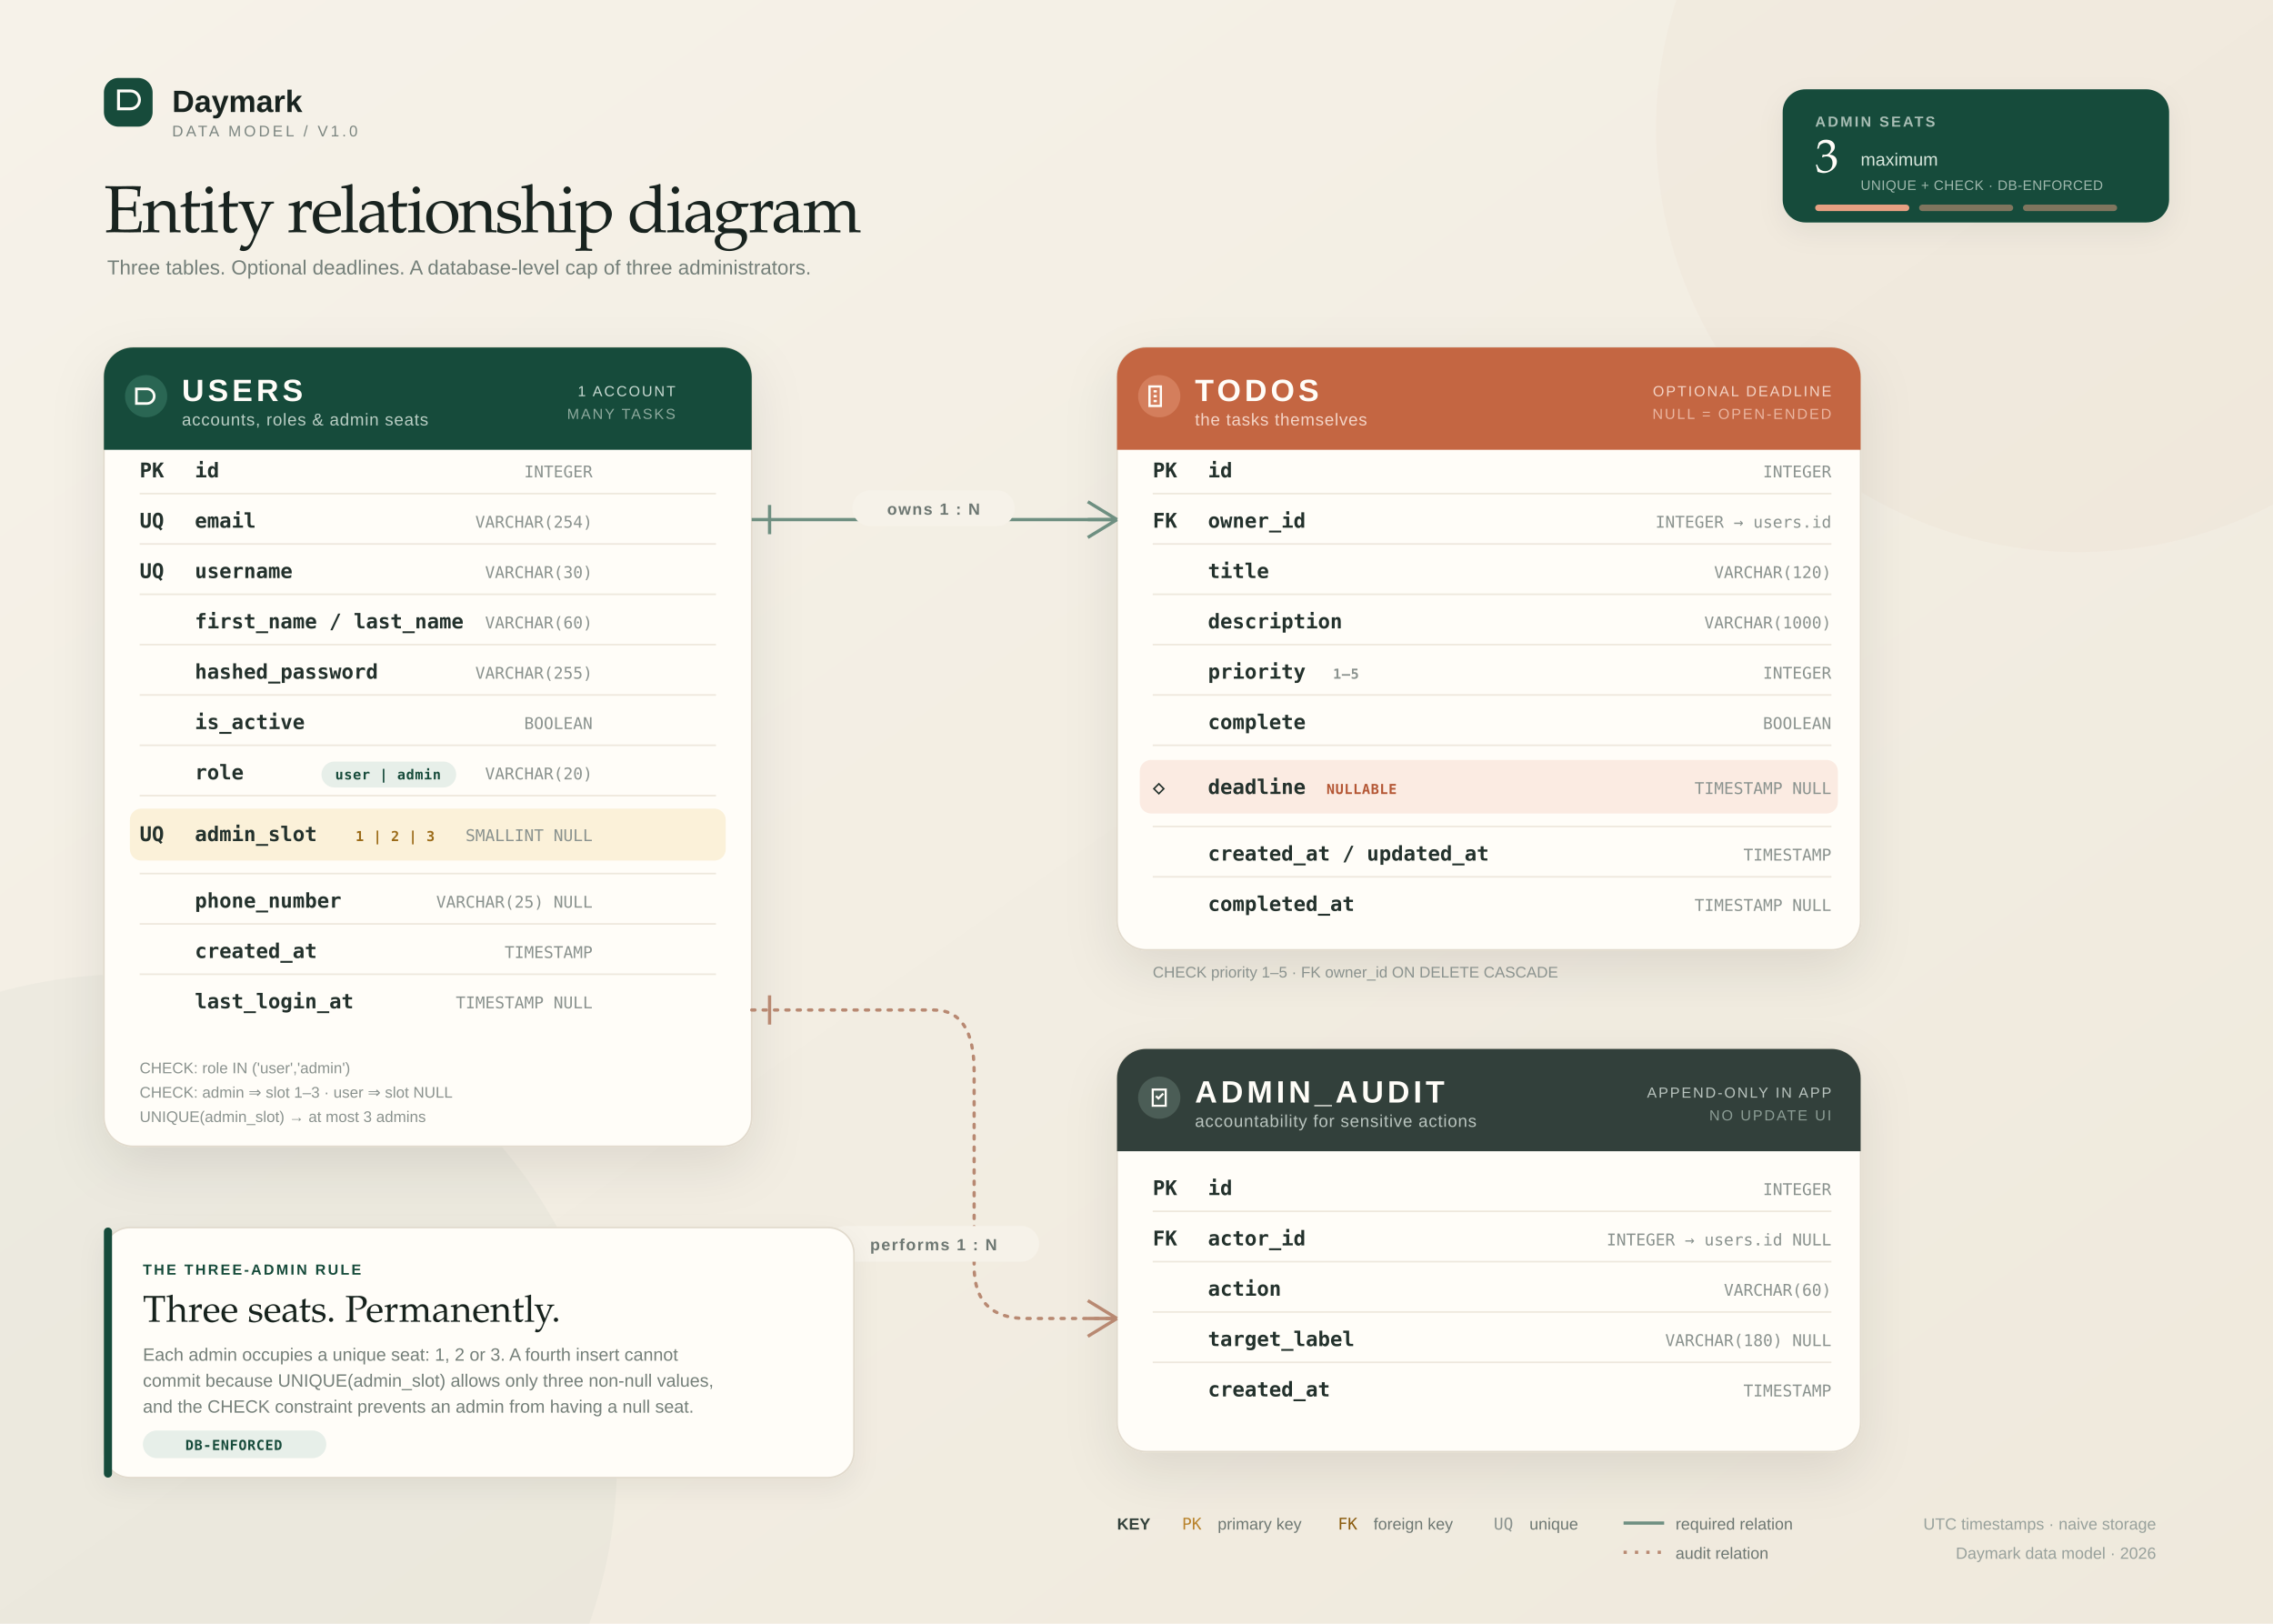
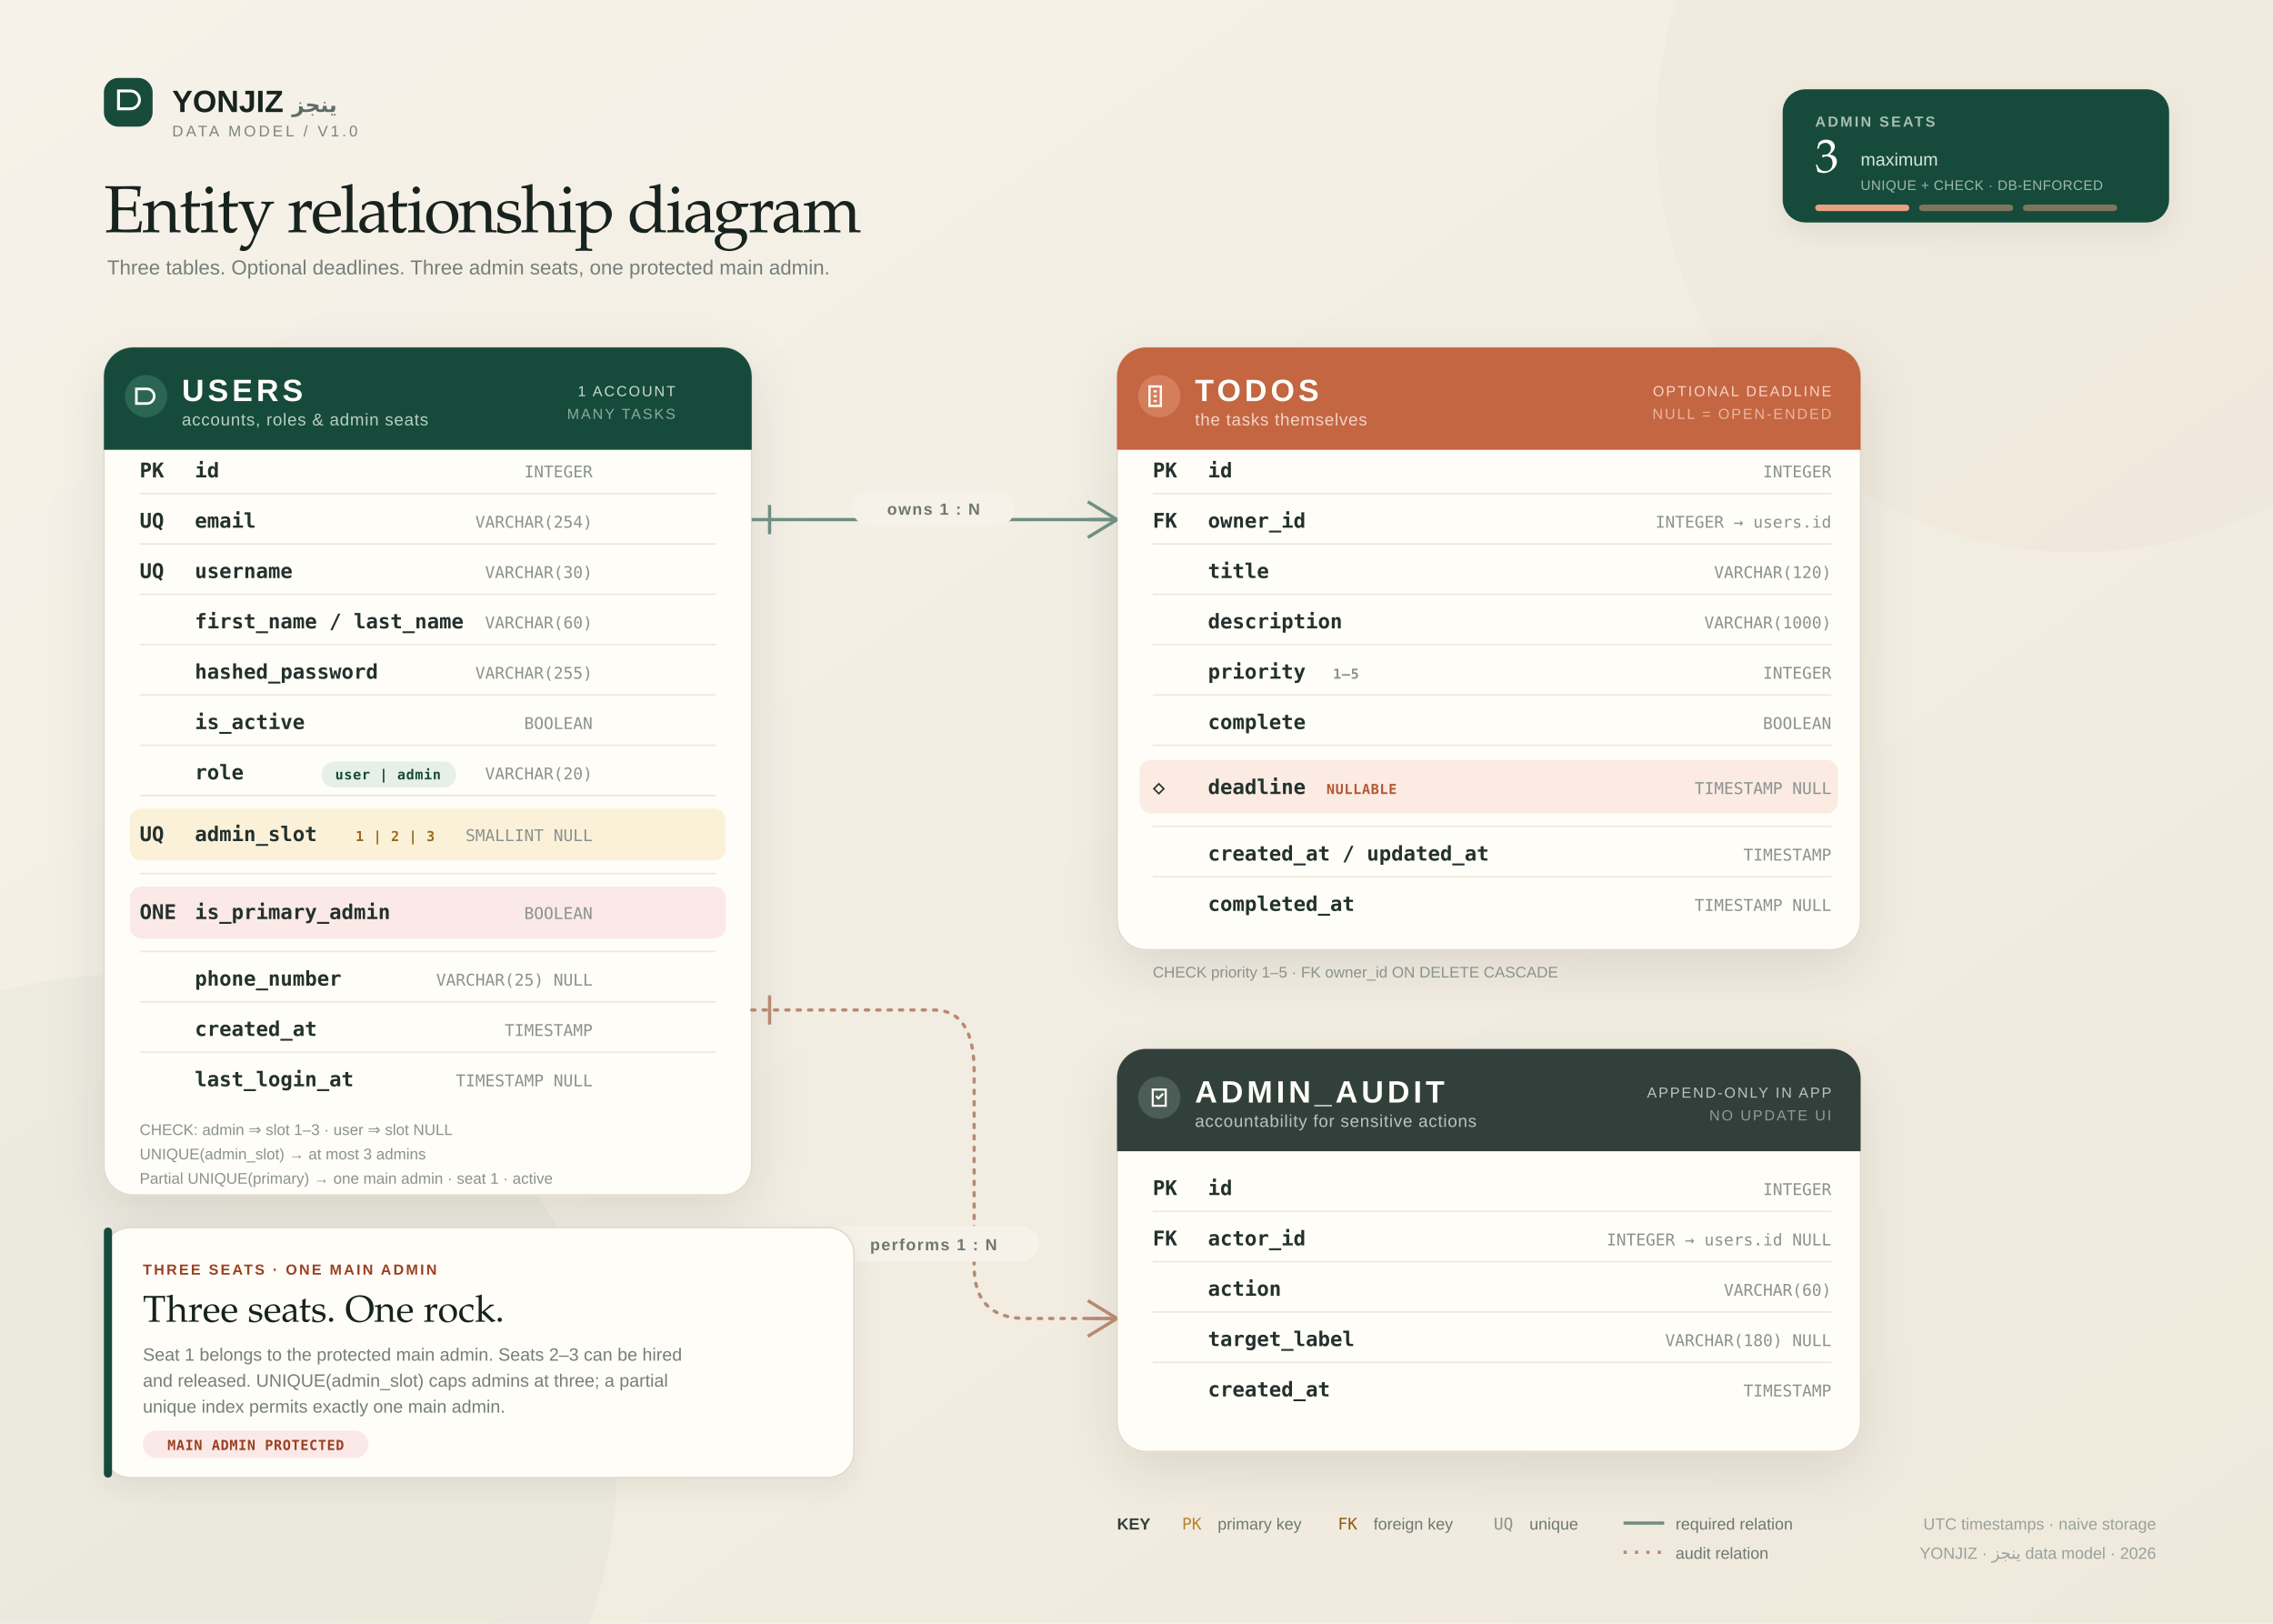
<svg xmlns="http://www.w3.org/2000/svg" width="1400" height="1000" viewBox="0 0 1400 1000" role="img" aria-labelledby="title desc">
  <defs>
    <filter id="shadow" x="-20%" y="-20%" width="140%" height="150%">
      <feDropShadow dx="0" dy="12" stdDeviation="16" flood-color="#18231f" flood-opacity="0.09" />
    </filter>
    <filter id="softShadow" x="-30%" y="-30%" width="160%" height="170%">
      <feDropShadow dx="0" dy="6" stdDeviation="8" flood-color="#18231f" flood-opacity="0.06" />
    </filter>
    <linearGradient id="canvas" x1="0" y1="0" x2="1" y2="1">
      <stop offset="0" stop-color="#f6f2e9" />
      <stop offset="1" stop-color="#efe9dc" />
    </linearGradient>
    <style>
      .display { font-family: "Palatino Linotype", Palatino, Georgia, serif; }
      .sans { font-family: "Segoe UI", "Arial", sans-serif; }
      .mono { font-family: "Cascadia Code", Consolas, monospace; }
      .muted { fill: #747f79; }
      .ink { fill: #18231f; }
      .line { stroke: #b8ad9c; stroke-width: 1.5; fill: none; }
      .label { font-size: 12px; letter-spacing: 0.12em; text-transform: uppercase; font-weight: 700; }
      .entity-title { font-size: 19px; letter-spacing: 0.12em; font-weight: 700; }
      .entity-sub { font-size: 10.5px; letter-spacing: 0.04em; }
      .row-name { font-size: 12.5px; font-weight: 600; fill: #23312c; }
      .row-type { font-size: 10px; fill: #8a928e; }
      .badge { font-size: 8.5px; font-weight: 700; letter-spacing: 0.04em; }
      .rel-label { font-size: 10px; fill: #6d7772; letter-spacing: 0.08em; text-transform: uppercase; font-weight: 700; }
    </style>
  </defs>
  <rect width="1400" height="1000" fill="url(#canvas)" />
  <circle cx="1280" cy="80" r="260" fill="#c46642" opacity="0.035" />
  <circle cx="80" cy="900" r="300" fill="#174b3b" opacity="0.035" />
  <g class="sans">
    <rect x="64" y="48" width="30" height="30" rx="9" fill="#174b3b" />
    <path d="M73 56h7.4a5.5 5.5 0 0 1 0 11H73V56Z" fill="none" stroke="#fffdf8" stroke-width="1.8" />
-     <text x="106" y="69" font-size="19" font-weight="700" fill="#18231f">Daymark</text>
+     <text x="106" y="69" font-size="19" font-weight="700" fill="#18231f">YONJIZ <tspan font-family="Segoe UI, Tahoma, sans-serif" font-size="13" fill="#5f6d66">ينجز</tspan>
+     </text>
    <text x="106" y="84" font-size="9.5" letter-spacing="0.18em" fill="#7b8580">DATA MODEL / V1.0</text>
    <text x="64" y="143" class="display" font-size="41" fill="#18231f" letter-spacing="-1.3">Entity relationship diagram</text>
-     <text x="66" y="169" font-size="12.5" fill="#747f79">Three tables. Optional deadlines. A database-level cap of three administrators.</text>
+     <text x="66" y="169" font-size="12.5" fill="#747f79">Three tables. Optional deadlines. Three admin seats, one protected main admin.</text>
    <rect x="1098" y="55" width="238" height="82" rx="14" fill="#174b3b" filter="url(#softShadow)" />
    <text x="1118" y="78" font-size="9" letter-spacing="0.14em" fill="#a9beb5" font-weight="700">ADMIN SEATS</text>
    <text x="1118" y="106" class="display" font-size="29" fill="#fffdf8">3</text>
    <text x="1146" y="102" font-size="11" fill="#d7e6dc">maximum</text>
    <text x="1146" y="117" font-size="8.5" letter-spacing="0.03em" fill="#9fb8ad">UNIQUE + CHECK · DB-ENFORCED</text>
    <rect x="1118" y="126" width="58" height="4" rx="2" fill="#e7a082" />
    <rect x="1182" y="126" width="58" height="4" rx="2" fill="#e7a082" opacity="0.5" />
    <rect x="1246" y="126" width="58" height="4" rx="2" fill="#e7a082" opacity="0.5" />
  </g>
  <g filter="url(#shadow)">
-     <rect x="64" y="214" width="399" height="492" rx="18" fill="#fffdf8" stroke="#e1dacd" />
+     <rect x="64" y="214" width="399" height="522" rx="18" fill="#fffdf8" stroke="#e1dacd" />
    <path d="M64 232a18 18 0 0 1 18-18h363a18 18 0 0 1 18 18v45H64v-45Z" fill="#174b3b" />
    <circle cx="90" cy="244" r="13" fill="#2a6653" />
    <path d="M84 239.5h6.5a4.5 4.5 0 0 1 0 9H84v-9Z" fill="none" stroke="#fffdf8" stroke-width="1.6" />
    <text x="112" y="247" class="sans entity-title" fill="#fffdf8">USERS</text>
    <text x="112" y="262" class="sans entity-sub" fill="#b9cec4">accounts, roles &amp; admin seats</text>
    <text x="416" y="244" class="sans" font-size="9" letter-spacing="0.12em" fill="#c9dbd3" text-anchor="end">1 ACCOUNT</text>
    <text x="416" y="258" class="sans" font-size="9" letter-spacing="0.12em" fill="#8eaa9e" text-anchor="end">MANY TASKS</text>
  </g>
  <g class="sans">
    <text x="86" y="294" class="mono row-name" fill="#b9832c">PK</text>
    <text x="120" y="294" class="mono row-name">id</text>
    <text x="365" y="294" class="mono row-type" text-anchor="end">INTEGER</text>
    <line x1="86" y1="304" x2="441" y2="304" stroke="#eee8dd" />
    <text x="86" y="325" class="mono row-name" fill="#8a928e">UQ</text>
    <text x="120" y="325" class="mono row-name">email</text>
    <text x="365" y="325" class="mono row-type" text-anchor="end">VARCHAR(254)</text>
    <line x1="86" y1="335" x2="441" y2="335" stroke="#eee8dd" />
    <text x="86" y="356" class="mono row-name" fill="#8a928e">UQ</text>
    <text x="120" y="356" class="mono row-name">username</text>
    <text x="365" y="356" class="mono row-type" text-anchor="end">VARCHAR(30)</text>
    <line x1="86" y1="366" x2="441" y2="366" stroke="#eee8dd" />
    <text x="120" y="387" class="mono row-name">first_name / last_name</text>
    <text x="365" y="387" class="mono row-type" text-anchor="end">VARCHAR(60)</text>
    <line x1="86" y1="397" x2="441" y2="397" stroke="#eee8dd" />
    <text x="120" y="418" class="mono row-name">hashed_password</text>
    <text x="365" y="418" class="mono row-type" text-anchor="end">VARCHAR(255)</text>
    <line x1="86" y1="428" x2="441" y2="428" stroke="#eee8dd" />
    <text x="120" y="449" class="mono row-name">is_active</text>
    <text x="365" y="449" class="mono row-type" text-anchor="end">BOOLEAN</text>
    <line x1="86" y1="459" x2="441" y2="459" stroke="#eee8dd" />
    <text x="120" y="480" class="mono row-name">role</text>
    <rect x="198" y="469" width="83" height="16" rx="8" fill="#e7efe9" />
    <text x="239" y="480" class="mono badge" fill="#174b3b" text-anchor="middle">user | admin</text>
    <text x="365" y="480" class="mono row-type" text-anchor="end">VARCHAR(20)</text>
    <line x1="86" y1="490" x2="441" y2="490" stroke="#eee8dd" />
    <rect x="80" y="498" width="367" height="32" rx="7" fill="#fbf1d9" />
    <text x="86" y="518" class="mono row-name" fill="#8a5b0e">UQ</text>
    <text x="120" y="518" class="mono row-name">admin_slot</text>
    <text x="219" y="518" class="mono badge" fill="#9b6b18">1 | 2 | 3</text>
    <text x="365" y="518" class="mono row-type" text-anchor="end">SMALLINT NULL</text>
    <line x1="86" y1="538" x2="441" y2="538" stroke="#eee8dd" />
-     <text x="120" y="559" class="mono row-name">phone_number</text>
-     <text x="365" y="559" class="mono row-type" text-anchor="end">VARCHAR(25) NULL</text>
-     <line x1="86" y1="569" x2="441" y2="569" stroke="#eee8dd" />
-     <text x="120" y="590" class="mono row-name">created_at</text>
-     <text x="365" y="590" class="mono row-type" text-anchor="end">TIMESTAMP</text>
-     <line x1="86" y1="600" x2="441" y2="600" stroke="#eee8dd" />
-     <text x="120" y="621" class="mono row-name">last_login_at</text>
-     <text x="365" y="621" class="mono row-type" text-anchor="end">TIMESTAMP NULL</text>
+     <rect x="80" y="546" width="367" height="32" rx="7" fill="#fae9e7" />
+     <text x="86" y="566" class="mono row-name" fill="#9b3f21">ONE</text>
+     <text x="120" y="566" class="mono row-name">is_primary_admin</text>
+     <text x="365" y="566" class="mono row-type" text-anchor="end">BOOLEAN</text>
+     <line x1="86" y1="586" x2="441" y2="586" stroke="#eee8dd" />
+     <text x="120" y="607" class="mono row-name">phone_number</text>
+     <text x="365" y="607" class="mono row-type" text-anchor="end">VARCHAR(25) NULL</text>
+     <line x1="86" y1="617" x2="441" y2="617" stroke="#eee8dd" />
+     <text x="120" y="638" class="mono row-name">created_at</text>
+     <text x="365" y="638" class="mono row-type" text-anchor="end">TIMESTAMP</text>
+     <line x1="86" y1="648" x2="441" y2="648" stroke="#eee8dd" />
+     <text x="120" y="669" class="mono row-name">last_login_at</text>
+     <text x="365" y="669" class="mono row-type" text-anchor="end">TIMESTAMP NULL</text>
  </g>
  <g class="sans" font-size="9.5" fill="#8a928e">
-     <text x="86" y="661">CHECK: role IN ('user','admin')</text>
-     <text x="86" y="676">CHECK: admin ⇒ slot 1–3 · user ⇒ slot NULL</text>
-     <text x="86" y="691">UNIQUE(admin_slot) → at most 3 admins</text>
+     <text x="86" y="699">CHECK: admin ⇒ slot 1–3 · user ⇒ slot NULL</text>
+     <text x="86" y="714">UNIQUE(admin_slot) → at most 3 admins</text>
+     <text x="86" y="729">Partial UNIQUE(primary) → one main admin · seat 1 · active</text>
  </g>
  <g filter="url(#shadow)">
    <rect x="688" y="214" width="458" height="371" rx="18" fill="#fffdf8" stroke="#e1dacd" />
    <path d="M688 232a18 18 0 0 1 18-18h422a18 18 0 0 1 18 18v45H688v-45Z" fill="#c46642" />
    <circle cx="714" cy="244" r="13" fill="#d47e5c" />
    <path d="M708 238h7v12h-7zM710.5 241h2M710.5 244h2M710.5 247h2" fill="none" stroke="#fffdf8" stroke-width="1.4" />
    <text x="736" y="247" class="sans entity-title" fill="#fffdf8">TODOS</text>
    <text x="736" y="262" class="sans entity-sub" fill="#f4d4c6">the tasks themselves</text>
    <text x="1128" y="244" class="sans" font-size="9" letter-spacing="0.12em" fill="#f4d4c6" text-anchor="end">OPTIONAL DEADLINE</text>
    <text x="1128" y="258" class="sans" font-size="9" letter-spacing="0.12em" fill="#eab5a0" text-anchor="end">NULL = OPEN-ENDED</text>
  </g>
  <g class="sans">
    <text x="710" y="294" class="mono row-name" fill="#b9832c">PK</text>
    <text x="744" y="294" class="mono row-name">id</text>
    <text x="1128" y="294" class="mono row-type" text-anchor="end">INTEGER</text>
    <line x1="710" y1="304" x2="1128" y2="304" stroke="#eee8dd" />
    <text x="710" y="325" class="mono row-name" fill="#8a5b0e">FK</text>
    <text x="744" y="325" class="mono row-name">owner_id</text>
    <text x="1128" y="325" class="mono row-type" text-anchor="end">INTEGER → users.id</text>
    <line x1="710" y1="335" x2="1128" y2="335" stroke="#eee8dd" />
    <text x="744" y="356" class="mono row-name">title</text>
    <text x="1128" y="356" class="mono row-type" text-anchor="end">VARCHAR(120)</text>
    <line x1="710" y1="366" x2="1128" y2="366" stroke="#eee8dd" />
    <text x="744" y="387" class="mono row-name">description</text>
    <text x="1128" y="387" class="mono row-type" text-anchor="end">VARCHAR(1000)</text>
    <line x1="710" y1="397" x2="1128" y2="397" stroke="#eee8dd" />
    <text x="744" y="418" class="mono row-name">priority</text>
    <text x="821" y="418" class="mono badge" fill="#8a928e">1–5</text>
    <text x="1128" y="418" class="mono row-type" text-anchor="end">INTEGER</text>
    <line x1="710" y1="428" x2="1128" y2="428" stroke="#eee8dd" />
    <text x="744" y="449" class="mono row-name">complete</text>
    <text x="1128" y="449" class="mono row-type" text-anchor="end">BOOLEAN</text>
    <line x1="710" y1="459" x2="1128" y2="459" stroke="#eee8dd" />
    <rect x="702" y="468" width="430" height="33" rx="7" fill="#fbebe2" />
    <text x="710" y="489" class="mono row-name" fill="#a14321">◇</text>
    <text x="744" y="489" class="mono row-name" fill="#8f3c1f">deadline</text>
    <text x="817" y="489" class="mono badge" fill="#b45634">NULLABLE</text>
    <text x="1128" y="489" class="mono row-type" text-anchor="end">TIMESTAMP NULL</text>
    <line x1="710" y1="509" x2="1128" y2="509" stroke="#eee8dd" />
    <text x="744" y="530" class="mono row-name">created_at / updated_at</text>
    <text x="1128" y="530" class="mono row-type" text-anchor="end">TIMESTAMP</text>
    <line x1="710" y1="540" x2="1128" y2="540" stroke="#eee8dd" />
    <text x="744" y="561" class="mono row-name">completed_at</text>
    <text x="1128" y="561" class="mono row-type" text-anchor="end">TIMESTAMP NULL</text>
  </g>
  <g class="sans" font-size="9.5" fill="#8a928e">
    <text x="710" y="602">CHECK priority 1–5 · FK owner_id ON DELETE CASCADE</text>
  </g>
  <g filter="url(#shadow)">
    <rect x="688" y="646" width="458" height="248" rx="18" fill="#fffdf8" stroke="#e1dacd" />
    <path d="M688 664a18 18 0 0 1 18-18h422a18 18 0 0 1 18 18v45H688v-45Z" fill="#33413b" />
    <circle cx="714" cy="676" r="13" fill="#4c5d56" />
    <path d="M710 671h8v10h-8zM712 675l1.5 1.5 3-3" fill="none" stroke="#fffdf8" stroke-width="1.3" />
    <text x="736" y="679" class="sans entity-title" fill="#fffdf8">ADMIN_AUDIT</text>
    <text x="736" y="694" class="sans entity-sub" fill="#b9c4bf">accountability for sensitive actions</text>
    <text x="1128" y="676" class="sans" font-size="9" letter-spacing="0.12em" fill="#b9c4bf" text-anchor="end">APPEND-ONLY IN APP</text>
    <text x="1128" y="690" class="sans" font-size="9" letter-spacing="0.12em" fill="#8b9c95" text-anchor="end">NO UPDATE UI</text>
  </g>
  <g class="sans">
    <text x="710" y="736" class="mono row-name" fill="#b9832c">PK</text>
    <text x="744" y="736" class="mono row-name">id</text>
    <text x="1128" y="736" class="mono row-type" text-anchor="end">INTEGER</text>
    <line x1="710" y1="746" x2="1128" y2="746" stroke="#eee8dd" />
    <text x="710" y="767" class="mono row-name" fill="#8a5b0e">FK</text>
    <text x="744" y="767" class="mono row-name">actor_id</text>
    <text x="1128" y="767" class="mono row-type" text-anchor="end">INTEGER → users.id NULL</text>
    <line x1="710" y1="777" x2="1128" y2="777" stroke="#eee8dd" />
    <text x="744" y="798" class="mono row-name">action</text>
    <text x="1128" y="798" class="mono row-type" text-anchor="end">VARCHAR(60)</text>
    <line x1="710" y1="808" x2="1128" y2="808" stroke="#eee8dd" />
    <text x="744" y="829" class="mono row-name">target_label</text>
    <text x="1128" y="829" class="mono row-type" text-anchor="end">VARCHAR(180) NULL</text>
    <line x1="710" y1="839" x2="1128" y2="839" stroke="#eee8dd" />
    <text x="744" y="860" class="mono row-name">created_at</text>
    <text x="1128" y="860" class="mono row-type" text-anchor="end">TIMESTAMP</text>
  </g>
  <g>
    <path d="M463 320 H688" stroke="#6e8f81" stroke-width="2" fill="none" />
    <line x1="474" y1="311" x2="474" y2="329" stroke="#6e8f81" stroke-width="2" />
    <path d="M688 320 L670 309 M688 320 L670 320 M688 320 L670 331" stroke="#6e8f81" stroke-width="2" fill="none" />
    <rect x="525" y="302" width="100" height="22" rx="11" fill="#f6f2e9" />
    <text x="575" y="317" class="sans rel-label" text-anchor="middle">owns 1 : N</text>
    <path d="M463 622 H575 Q600 622 600 660 V780 Q600 812 632 812 H688" stroke="#b88972" stroke-width="2" fill="none" stroke-dasharray="2 5" stroke-linecap="round" />
    <line x1="474" y1="613" x2="474" y2="631" stroke="#b88972" stroke-width="2" />
    <path d="M688 812 L670 801 M688 812 L670 812 M688 812 L670 823" stroke="#b88972" stroke-width="2" fill="none" />
    <rect x="510" y="755" width="130" height="22" rx="11" fill="#f6f2e9" />
    <text x="575" y="770" class="sans rel-label" text-anchor="middle" fill="#9f6b50">performs 1 : N</text>
  </g>
  <g filter="url(#softShadow)">
    <rect x="64" y="756" width="462" height="154" rx="16" fill="#fffdf8" stroke="#e1dacd" />
    <rect x="64" y="756" width="5" height="154" rx="2.5" fill="#174b3b" />
-     <text x="88" y="785" class="sans" font-size="9" letter-spacing="0.14em" fill="#174b3b" font-weight="700">THE THREE-ADMIN RULE</text>
-     <text x="88" y="814" class="display" font-size="23" fill="#18231f">Three seats. Permanently.</text>
-     <text x="88" y="838" class="sans" font-size="11" fill="#747f79">Each admin occupies a unique seat: 1, 2 or 3. A fourth insert cannot</text>
-     <text x="88" y="854" class="sans" font-size="11" fill="#747f79">commit because UNIQUE(admin_slot) allows only three non-null values,</text>
-     <text x="88" y="870" class="sans" font-size="11" fill="#747f79">and the CHECK constraint prevents an admin from having a null seat.</text>
-     <rect x="88" y="881" width="113" height="17" rx="8.5" fill="#e7efe9" />
-     <text x="144" y="893" class="mono badge" fill="#174b3b" text-anchor="middle">DB-ENFORCED</text>
+     <text x="88" y="785" class="sans" font-size="9" letter-spacing="0.14em" fill="#9b3f21" font-weight="700">THREE SEATS · ONE MAIN ADMIN</text>
+     <text x="88" y="814" class="display" font-size="23" fill="#18231f">Three seats. One rock.</text>
+     <text x="88" y="838" class="sans" font-size="11" fill="#747f79">Seat 1 belongs to the protected main admin. Seats 2–3 can be hired</text>
+     <text x="88" y="854" class="sans" font-size="11" fill="#747f79">and released. UNIQUE(admin_slot) caps admins at three; a partial</text>
+     <text x="88" y="870" class="sans" font-size="11" fill="#747f79">unique index permits exactly one main admin.</text>
+     <rect x="88" y="881" width="139" height="17" rx="8.5" fill="#fae9e7" />
+     <text x="157.5" y="893" class="mono badge" fill="#9b3f21" text-anchor="middle">MAIN ADMIN PROTECTED</text>
  </g>
  <g class="sans" font-size="10" fill="#6d7772">
    <text x="688" y="942" font-weight="700" fill="#33413b">KEY</text>
    <text x="728" y="942" class="mono" fill="#b9832c">PK</text>
    <text x="750" y="942">primary key</text>
    <text x="824" y="942" class="mono" fill="#8a5b0e">FK</text>
    <text x="846" y="942">foreign key</text>
    <text x="920" y="942" class="mono" fill="#8a928e">UQ</text>
    <text x="942" y="942">unique</text>
    <line x1="1000" y1="938" x2="1025" y2="938" stroke="#6e8f81" stroke-width="2" />
    <text x="1032" y="942">required relation</text>
    <line x1="1000" y1="956" x2="1025" y2="956" stroke="#b88972" stroke-width="2" stroke-dasharray="2 5" />
    <text x="1032" y="960">audit relation</text>
    <text x="1328" y="942" text-anchor="end" fill="#98a19c">UTC timestamps · naive storage</text>
-     <text x="1328" y="960" text-anchor="end" fill="#98a19c">Daymark data model · 2026</text>
+     <text x="1328" y="960" text-anchor="end" fill="#98a19c">YONJIZ · ينجز data model · 2026</text>
  </g>
</svg>
